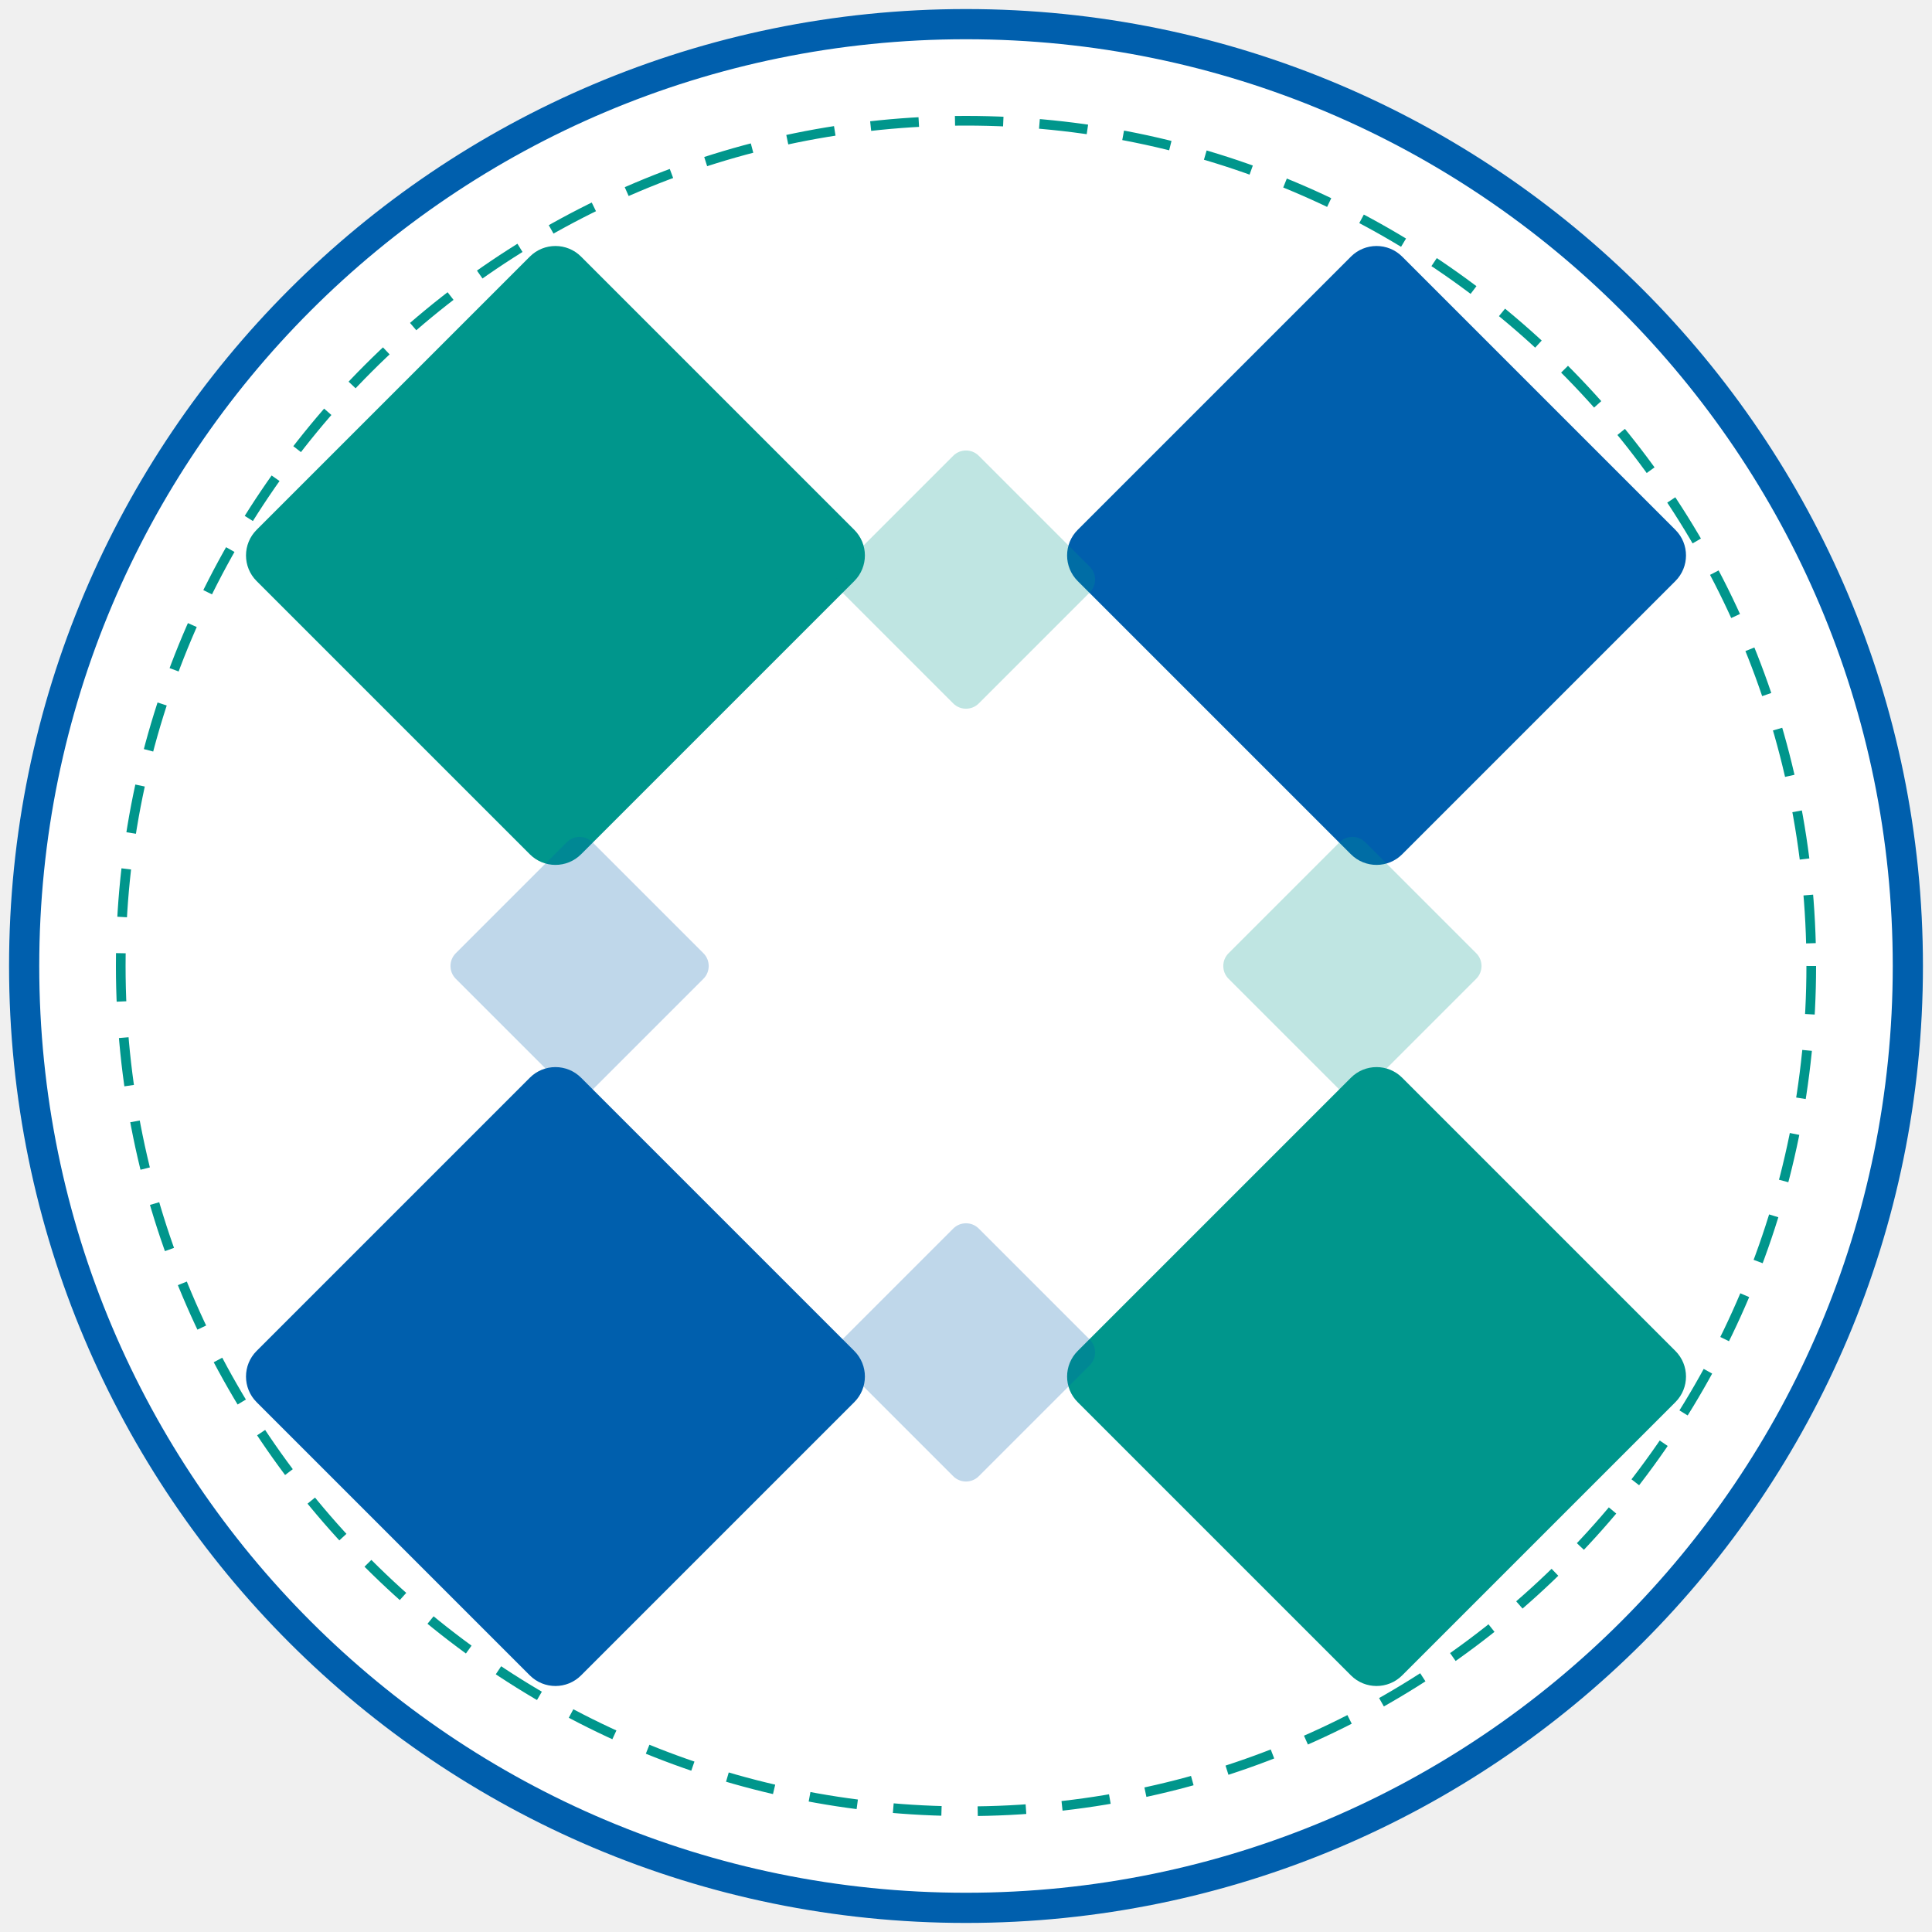
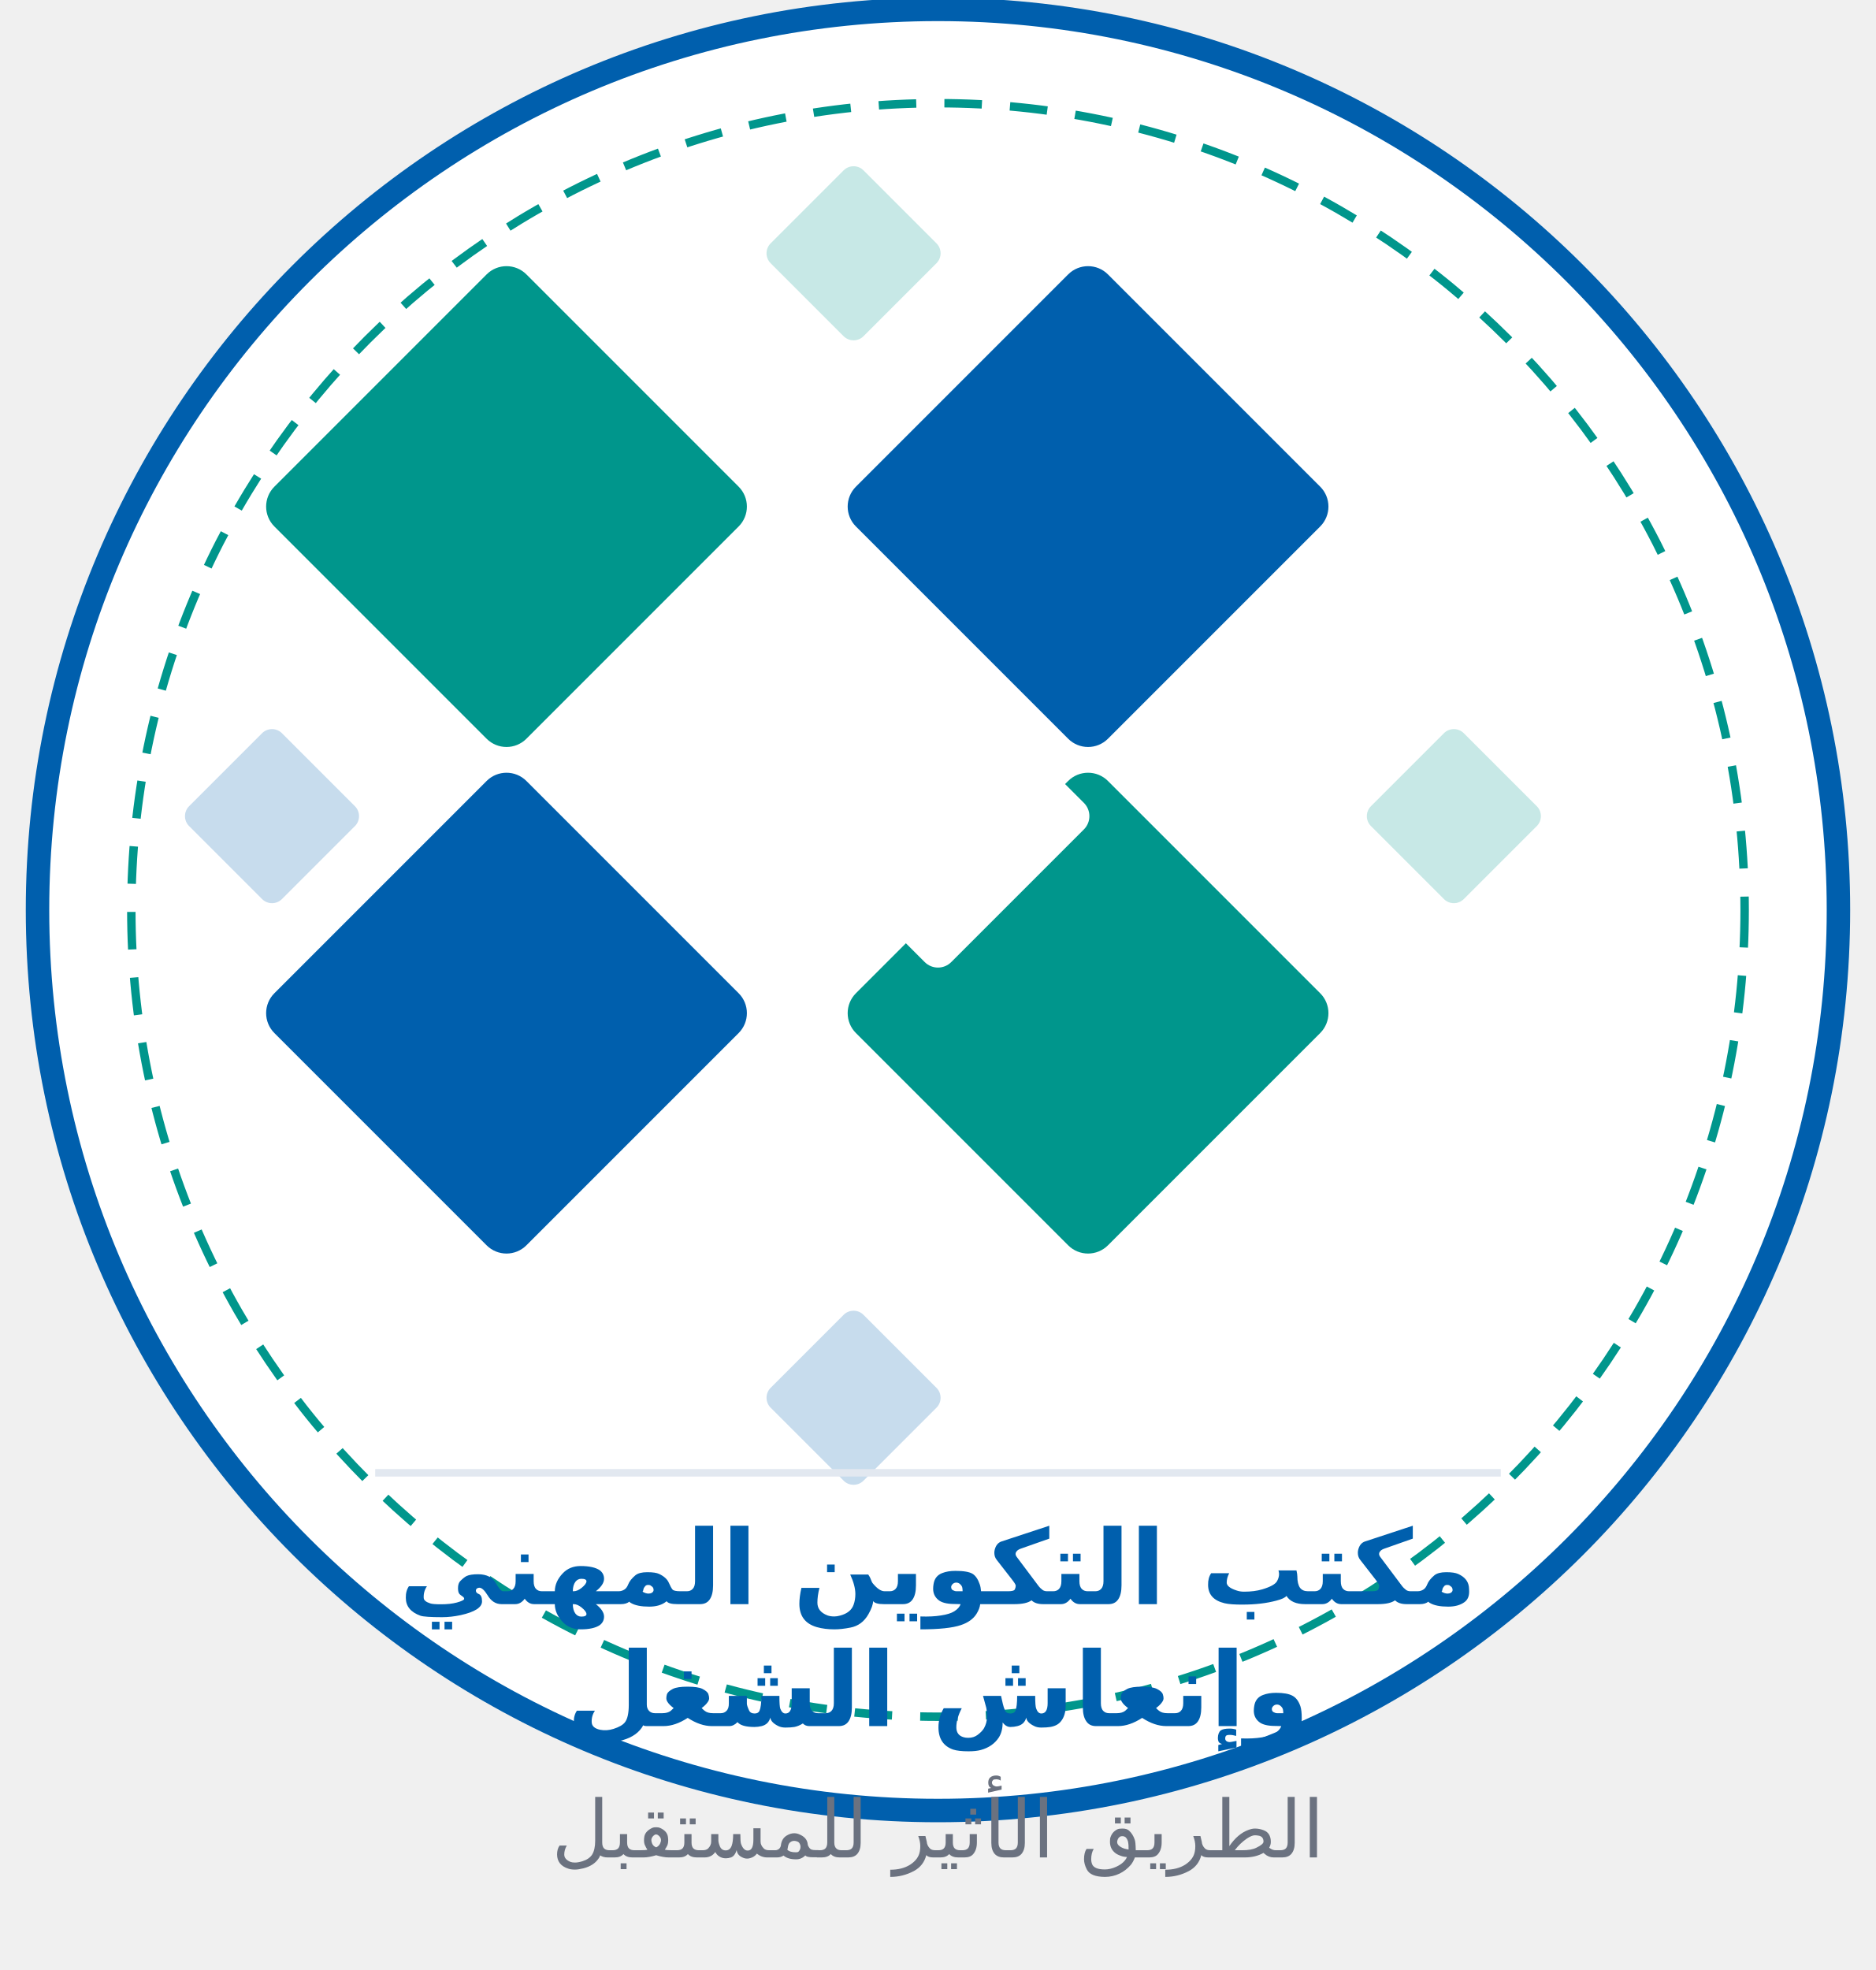
- <svg xmlns="http://www.w3.org/2000/svg" viewBox="0 0 160 160" fill="none">
-   <circle cx="80" cy="80" r="78" fill="white" stroke="#005FAD" stroke-width="2.5" />
-   <circle cx="80" cy="80" r="70" fill="white" stroke="#00968C" stroke-width="0.8" stroke-dasharray="4 3" />
-   <rect x="27" y="27" width="38" height="38" rx="3" fill="#00968C" transform="rotate(45 46 46)" />
-   <rect x="95" y="27" width="38" height="38" rx="3" fill="#005FAD" transform="rotate(45 114 46)" />
-   <rect x="27" y="95" width="38" height="38" rx="3" fill="#005FAD" transform="rotate(45 46 114)" />
-   <rect x="95" y="95" width="38" height="38" rx="3" fill="#00968C" transform="rotate(45 114 114)" />
-   <rect x="68" y="68" width="24" height="24" rx="2" fill="white" transform="rotate(45 80 80)" />
-   <rect x="72" y="40" width="16" height="16" rx="1.5" fill="#00968C" opacity="0.25" transform="rotate(45 80 48)" />
-   <rect x="72" y="104" width="16" height="16" rx="1.5" fill="#005FAD" opacity="0.25" transform="rotate(45 80 112)" />
-   <rect x="40" y="72" width="16" height="16" rx="1.5" fill="#005FAD" opacity="0.25" transform="rotate(45 48 80)" />
-   <rect x="104" y="72" width="16" height="16" rx="1.5" fill="#00968C" opacity="0.25" transform="rotate(45 112 80)" />
+ <svg xmlns="http://www.w3.org/2000/svg" viewBox="0 0 200 210" fill="none">
+   <circle cx="100" cy="97" r="96" fill="white" stroke="#005FAD" stroke-width="2.5" />
+   <circle cx="100" cy="97" r="86" fill="none" stroke="#00968C" stroke-width="0.9" stroke-dasharray="4 3" />
+   <rect x="35" y="35" width="38" height="38" rx="3" fill="#00968C" transform="rotate(45 54 54)" />
+   <rect x="97" y="35" width="38" height="38" rx="3" fill="#005FAD" transform="rotate(45 116 54)" />
+   <rect x="35" y="89" width="38" height="38" rx="3" fill="#005FAD" transform="rotate(45 54 108)" />
+   <rect x="97" y="89" width="38" height="38" rx="3" fill="#00968C" transform="rotate(45 116 108)" />
+   <rect x="88" y="75" width="24" height="24" rx="2" fill="white" transform="rotate(45 100 87)" />
+   <rect x="84" y="20" width="14" height="14" rx="1.5" fill="#00968C" opacity="0.22" transform="rotate(45 91 27)" />
+   <rect x="84" y="142" width="14" height="14" rx="1.5" fill="#005FAD" opacity="0.22" transform="rotate(45 91 149)" />
+   <rect x="22" y="80" width="14" height="14" rx="1.5" fill="#005FAD" opacity="0.22" transform="rotate(45 29 87)" />
+   <rect x="148" y="80" width="14" height="14" rx="1.5" fill="#00968C" opacity="0.22" transform="rotate(45 155 87)" />
+   <line x1="40" y1="157" x2="160" y2="157" stroke="#E2E8F0" stroke-width="0.8" />
+   <text x="100" y="171" text-anchor="middle" font-family="'Segoe UI', 'Arial', sans-serif" font-size="11" font-weight="600" fill="#005FAD">مكتب التكوين المهني</text>
+   <text x="100" y="184" text-anchor="middle" font-family="'Segoe UI', 'Arial', sans-serif" font-size="11" font-weight="600" fill="#005FAD">وإنعاش الشغل</text>
+   <text x="100" y="198" text-anchor="middle" font-family="'Segoe UI', 'Arial', sans-serif" font-size="8.5" fill="#6B7280">الطريق الأثير للمستقبل</text>
</svg>
